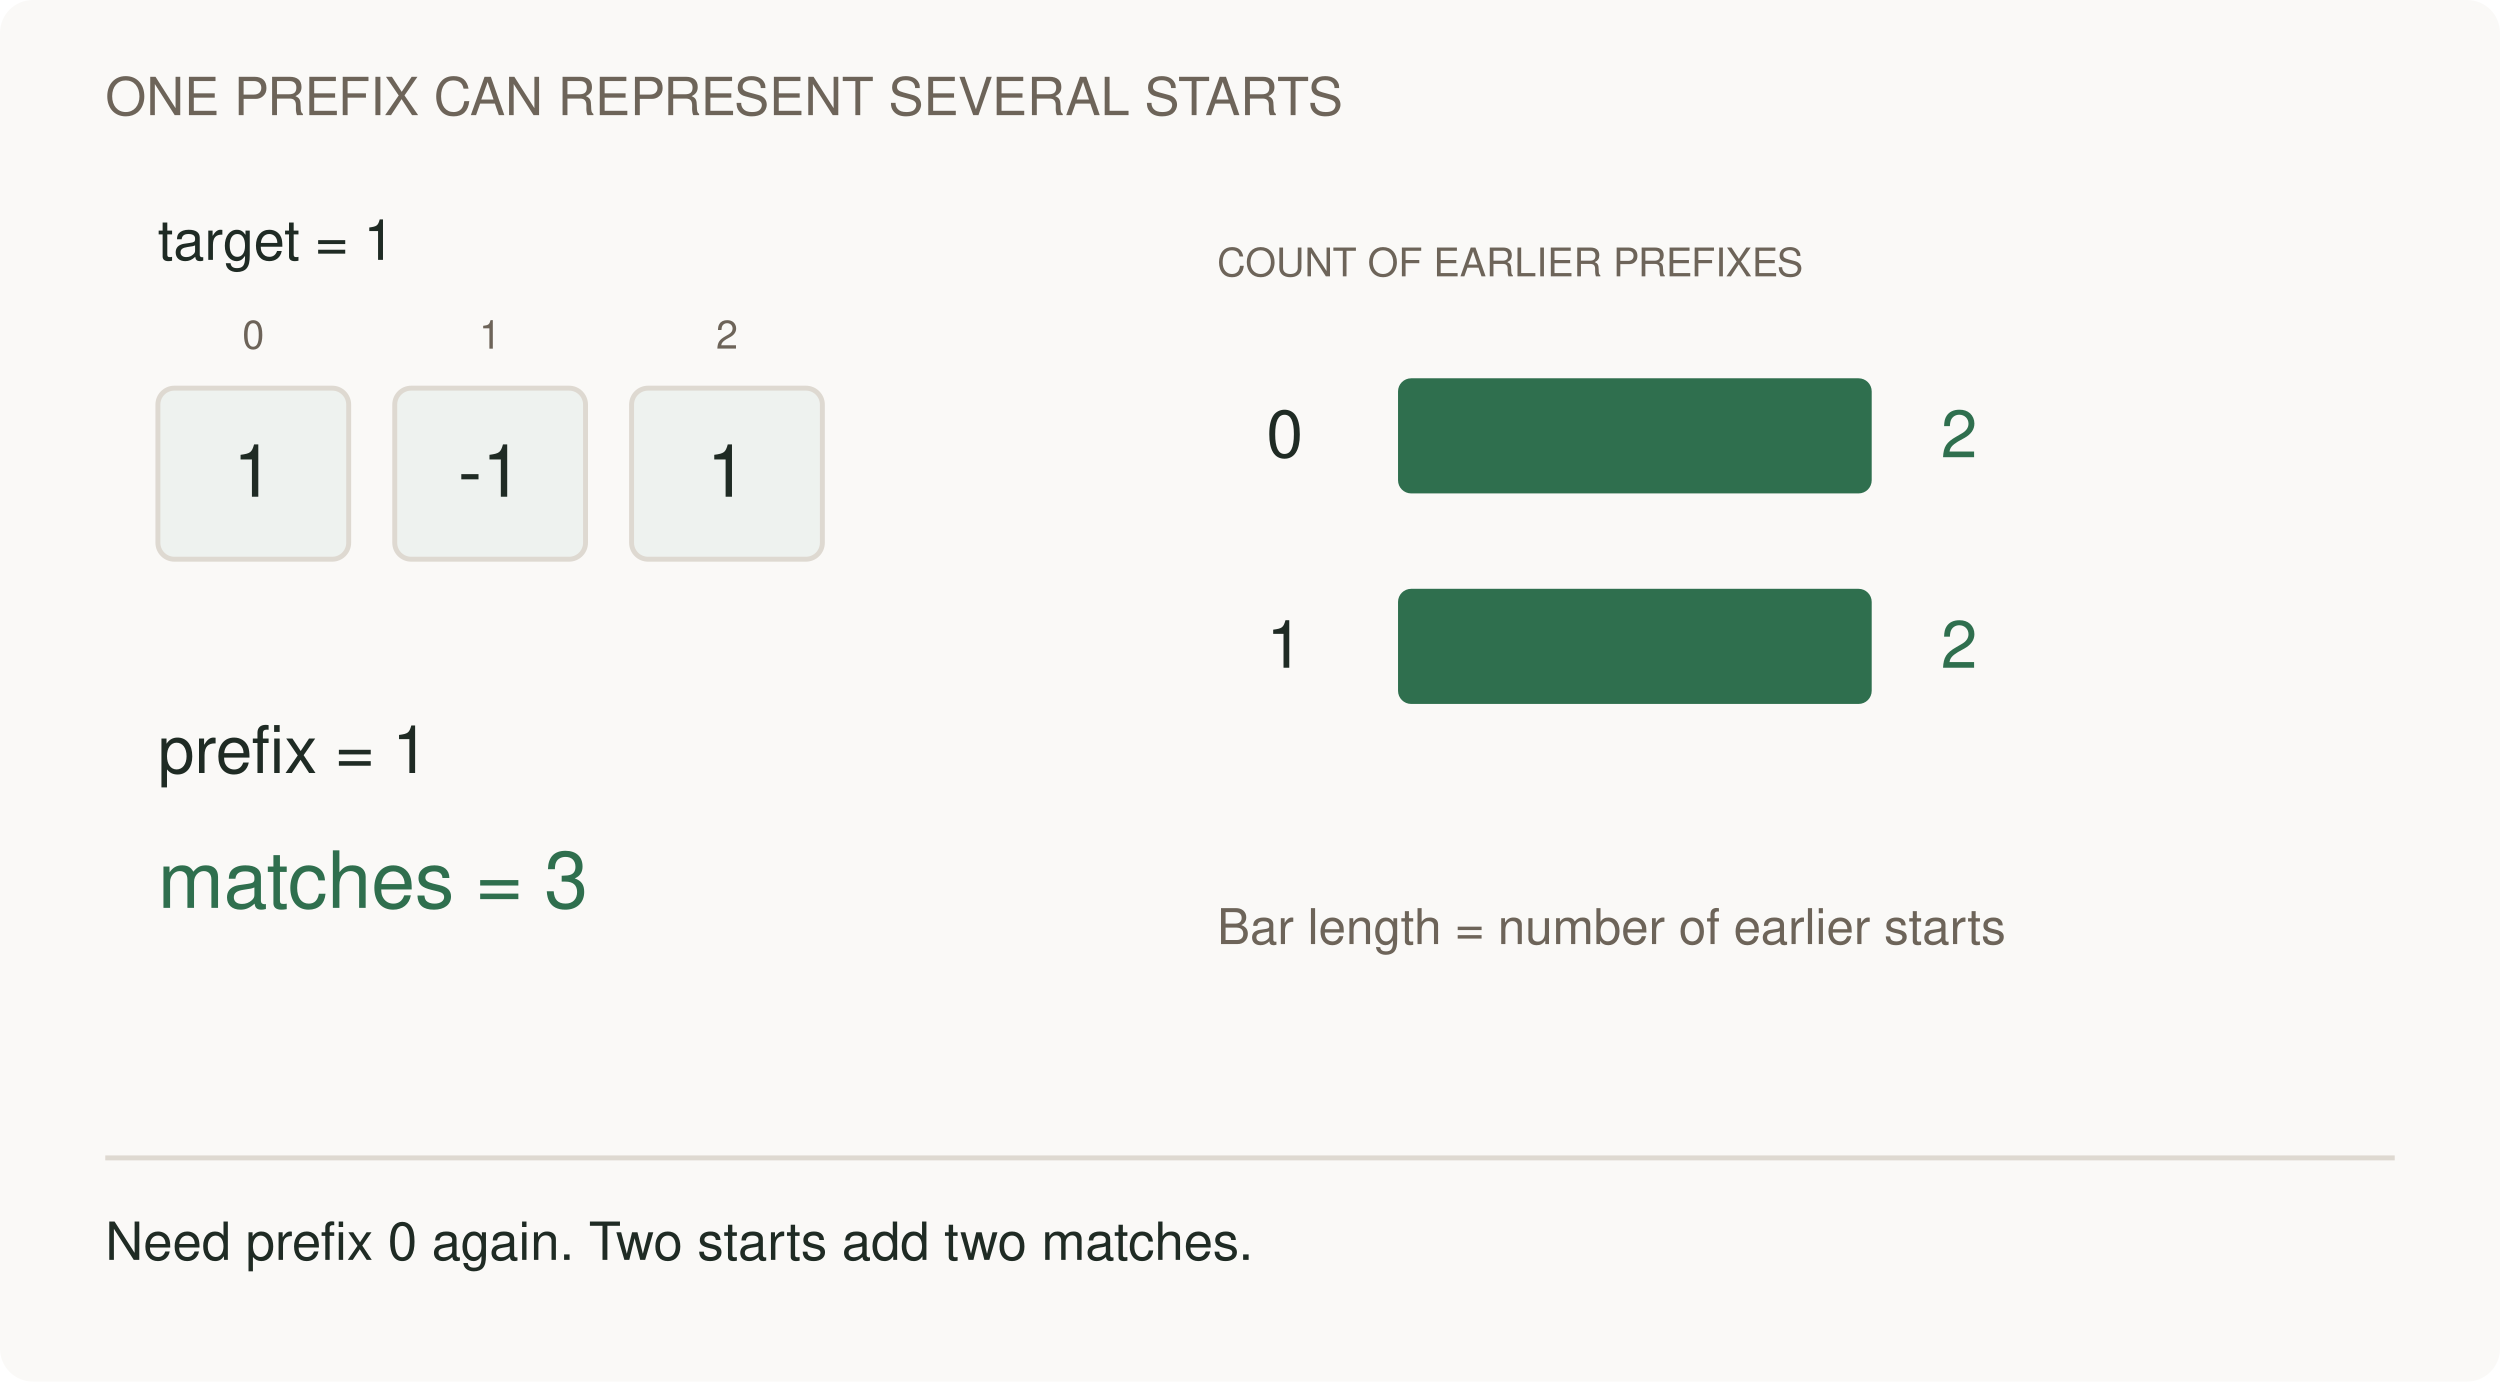
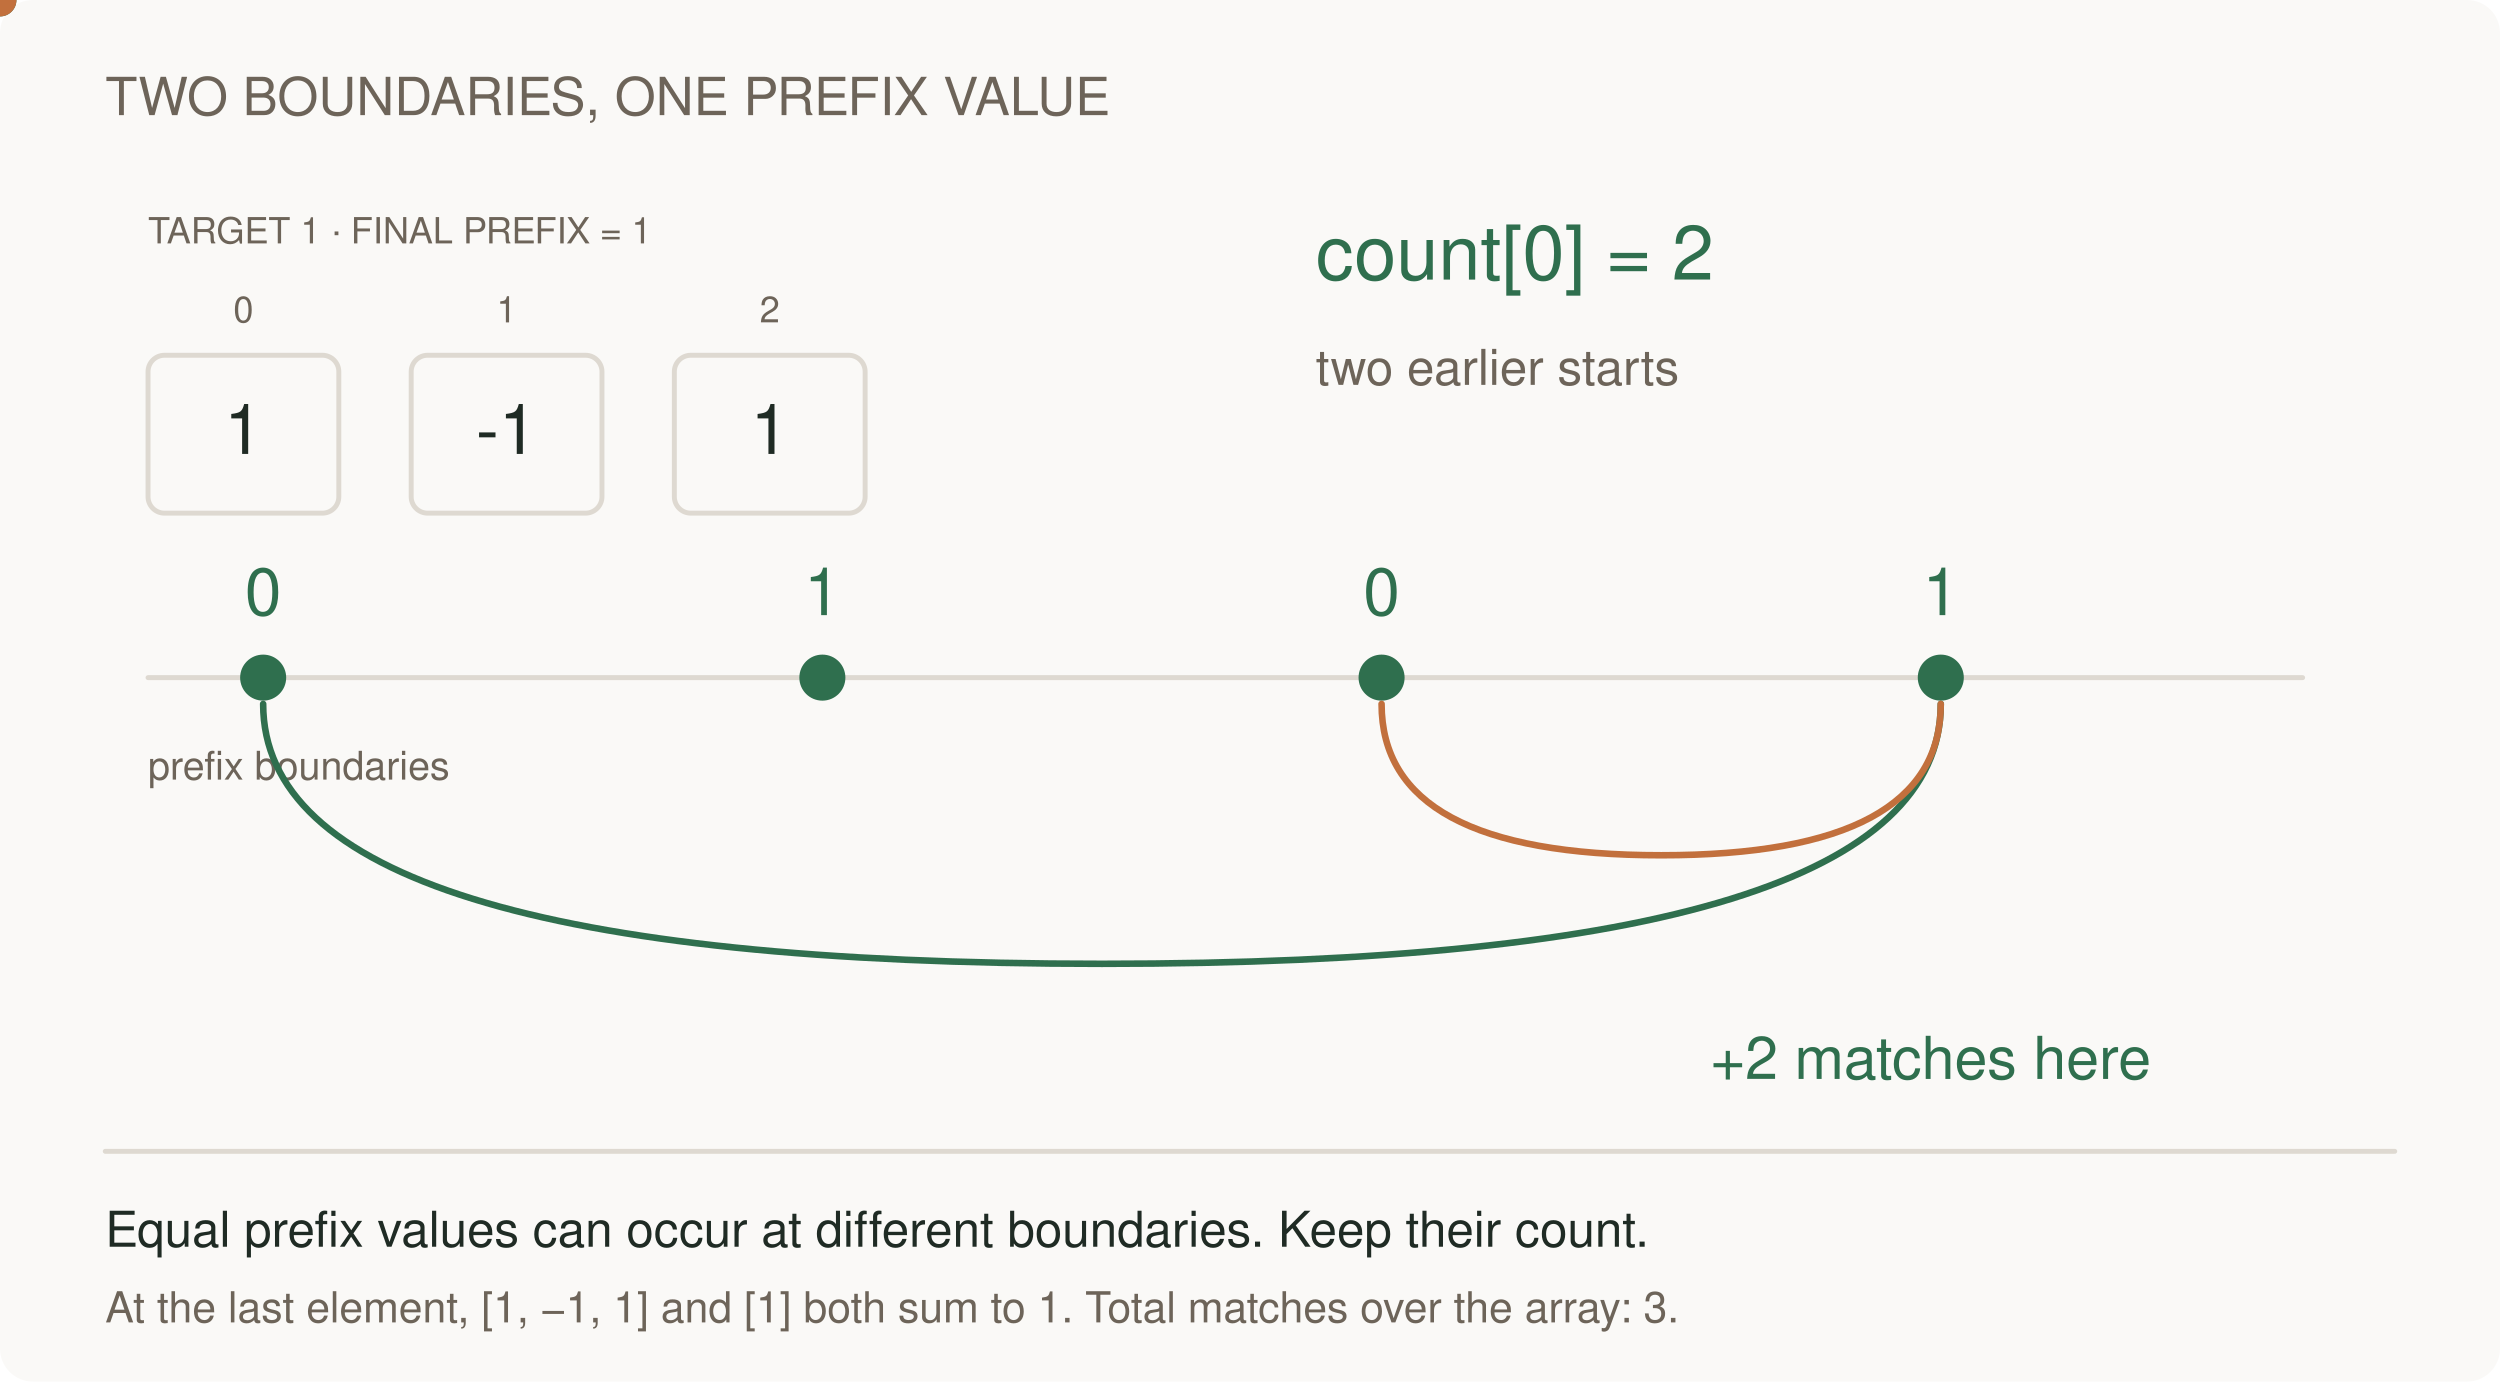
<svg xmlns="http://www.w3.org/2000/svg" viewBox="0 0 760 420" width="760" height="420" role="img" aria-labelledby="title desc">
  <defs>
-     <marker id="arrow" markerWidth="7" markerHeight="7" refX="6" refY="3.5" orient="auto">
+     <marker id="arrow" markerWidth="7" markerHeight="7" refX="6" refY="3.5" orient="auto-start-reverse">
      <path d="M0 0 L7 3.5 L0 7" fill="#6d6459" />
    </marker>
  </defs>
  <style>text{font-family:ui-sans-serif,-apple-system,Segoe UI,Helvetica,Arial,sans-serif}.still{display:none}@media(prefers-reduced-motion:reduce){.moving{display:none}.still{display:inline}}@media print{.moving{display:none}.still{display:inline}}</style>
  <rect width="760" height="420" rx="10" fill="#faf9f7" />
-   <text x="32" y="35" font-size="16" fill="#6d6459" text-anchor="start">ONE PREFIX CAN REPRESENT SEVERAL STARTS</text>
+   <text x="32" y="35" font-size="16" fill="#6d6459" text-anchor="start">TWO BOUNDARIES, ONE PREFIX VALUE</text>
  <g class="moving">
-     <text x="77.0" y="106" font-size="12" fill="#6d6459" text-anchor="middle">0</text>
-     <rect x="48" y="118" width="58" height="52" rx="5" fill="#eef2ef" stroke="#ded9d1" stroke-width="1.5">
-       <animate attributeName="fill" values="#faf9f7;#eef2ef;#eef2ef;#eef2ef;#faf9f7" keyTimes="0.0;0.25;0.5;0.75;1.0" calcMode="discrete" dur="12s" repeatCount="indefinite" />
-     </rect>
-     <text x="77.0" y="151" font-size="22" fill="#1f2b24" text-anchor="middle">1</text>
-     <text x="149.0" y="106" font-size="12" fill="#6d6459" text-anchor="middle">1</text>
-     <rect x="120" y="118" width="58" height="52" rx="5" fill="#eef2ef" stroke="#ded9d1" stroke-width="1.5">
-       <animate attributeName="fill" values="#faf9f7;#faf9f7;#eef2ef;#eef2ef;#faf9f7" keyTimes="0.0;0.25;0.5;0.75;1.0" calcMode="discrete" dur="12s" repeatCount="indefinite" />
-     </rect>
-     <text x="149.0" y="151" font-size="22" fill="#1f2b24" text-anchor="middle">-1</text>
-     <text x="221.0" y="106" font-size="12" fill="#6d6459" text-anchor="middle">2</text>
-     <rect x="192" y="118" width="58" height="52" rx="5" fill="#eef2ef" stroke="#ded9d1" stroke-width="1.5">
-       <animate attributeName="fill" values="#faf9f7;#faf9f7;#faf9f7;#eef2ef;#faf9f7" keyTimes="0.0;0.25;0.5;0.75;1.0" calcMode="discrete" dur="12s" repeatCount="indefinite" />
-     </rect>
-     <text x="221.0" y="151" font-size="22" fill="#1f2b24" text-anchor="middle">1</text>
-     <text x="48" y="79" font-size="17" fill="#1f2b24" text-anchor="start">target = 1</text>
-     <text x="370" y="84" font-size="12" fill="#6d6459" text-anchor="start">COUNT OF EARLIER PREFIXES</text>
-     <text x="385" y="139" font-size="20" fill="#1f2b24" text-anchor="start">0</text>
-     <rect x="425" y="115" height="35" width="144" fill="#2f6f4e" rx="4">
-       <animate attributeName="width" values="72;72;144;144;72" keyTimes="0.0;0.25;0.5;0.75;1.0" calcMode="discrete" dur="12s" repeatCount="indefinite" />
-     </rect>
-     <text x="385" y="203" font-size="20" fill="#1f2b24" text-anchor="start">1</text>
-     <rect x="425" y="179" height="35" width="144" fill="#2f6f4e" rx="4">
-       <animate attributeName="width" values="0;72;72;144;0" keyTimes="0.0;0.25;0.5;0.75;1.0" calcMode="discrete" dur="12s" repeatCount="indefinite" />
-     </rect>
-     <text x="590" y="139" font-size="20" fill="#2f6f4e" text-anchor="start" opacity="0">
-       <animate attributeName="opacity" values="1;0;0;0;1" keyTimes="0.0;0.25;0.5;0.75;1.0" calcMode="discrete" dur="12s" repeatCount="indefinite" />1</text>
-     <text x="590" y="139" font-size="20" fill="#2f6f4e" text-anchor="start" opacity="0">
-       <animate attributeName="opacity" values="0;1;0;0;0" keyTimes="0.0;0.25;0.5;0.75;1.0" calcMode="discrete" dur="12s" repeatCount="indefinite" />1</text>
-     <text x="590" y="139" font-size="20" fill="#2f6f4e" text-anchor="start" opacity="0">
-       <animate attributeName="opacity" values="0;0;1;0;0" keyTimes="0.0;0.25;0.5;0.75;1.0" calcMode="discrete" dur="12s" repeatCount="indefinite" />2</text>
-     <text x="590" y="139" font-size="20" fill="#2f6f4e" text-anchor="start" opacity="1">
-       <animate attributeName="opacity" values="0;0;0;1;0" keyTimes="0.0;0.25;0.5;0.75;1.0" calcMode="discrete" dur="12s" repeatCount="indefinite" />2</text>
-     <text x="590" y="203" font-size="20" fill="#2f6f4e" text-anchor="start" opacity="0">
-       <animate attributeName="opacity" values="1;0;0;0;1" keyTimes="0.0;0.25;0.5;0.75;1.0" calcMode="discrete" dur="12s" repeatCount="indefinite" />0</text>
-     <text x="590" y="203" font-size="20" fill="#2f6f4e" text-anchor="start" opacity="0">
-       <animate attributeName="opacity" values="0;1;0;0;0" keyTimes="0.0;0.25;0.5;0.75;1.0" calcMode="discrete" dur="12s" repeatCount="indefinite" />1</text>
-     <text x="590" y="203" font-size="20" fill="#2f6f4e" text-anchor="start" opacity="0">
-       <animate attributeName="opacity" values="0;0;1;0;0" keyTimes="0.0;0.25;0.5;0.75;1.0" calcMode="discrete" dur="12s" repeatCount="indefinite" />1</text>
-     <text x="590" y="203" font-size="20" fill="#2f6f4e" text-anchor="start" opacity="1">
-       <animate attributeName="opacity" values="0;0;0;1;0" keyTimes="0.0;0.25;0.5;0.75;1.0" calcMode="discrete" dur="12s" repeatCount="indefinite" />2</text>
-     <text x="48" y="235" font-size="20" fill="#1f2b24" text-anchor="start" opacity="0">
-       <animate attributeName="opacity" values="1;0;0;0;1" keyTimes="0.0;0.25;0.5;0.75;1.0" calcMode="discrete" dur="12s" repeatCount="indefinite" />prefix = 0</text>
-     <text x="48" y="235" font-size="20" fill="#1f2b24" text-anchor="start" opacity="0">
-       <animate attributeName="opacity" values="0;1;0;0;0" keyTimes="0.0;0.25;0.5;0.75;1.0" calcMode="discrete" dur="12s" repeatCount="indefinite" />prefix = 1</text>
-     <text x="48" y="235" font-size="20" fill="#1f2b24" text-anchor="start" opacity="0">
-       <animate attributeName="opacity" values="0;0;1;0;0" keyTimes="0.0;0.25;0.5;0.75;1.0" calcMode="discrete" dur="12s" repeatCount="indefinite" />prefix = 0</text>
-     <text x="48" y="235" font-size="20" fill="#1f2b24" text-anchor="start" opacity="1">
-       <animate attributeName="opacity" values="0;0;0;1;0" keyTimes="0.0;0.25;0.5;0.75;1.0" calcMode="discrete" dur="12s" repeatCount="indefinite" />prefix = 1</text>
-     <text x="48" y="276" font-size="24" fill="#2f6f4e" text-anchor="start" opacity="0">
-       <animate attributeName="opacity" values="1;0;0;0;1" keyTimes="0.0;0.25;0.5;0.75;1.0" calcMode="discrete" dur="12s" repeatCount="indefinite" />matches = 0</text>
-     <text x="48" y="276" font-size="24" fill="#2f6f4e" text-anchor="start" opacity="0">
-       <animate attributeName="opacity" values="0;1;0;0;0" keyTimes="0.0;0.25;0.5;0.75;1.0" calcMode="discrete" dur="12s" repeatCount="indefinite" />matches = 1</text>
-     <text x="48" y="276" font-size="24" fill="#2f6f4e" text-anchor="start" opacity="0">
-       <animate attributeName="opacity" values="0;0;1;0;0" keyTimes="0.0;0.25;0.5;0.75;1.0" calcMode="discrete" dur="12s" repeatCount="indefinite" />matches = 1</text>
-     <text x="48" y="276" font-size="24" fill="#2f6f4e" text-anchor="start" opacity="1">
-       <animate attributeName="opacity" values="0;0;0;1;0" keyTimes="0.0;0.25;0.5;0.75;1.0" calcMode="discrete" dur="12s" repeatCount="indefinite" />matches = 3</text>
-     <text x="370" y="287" font-size="15" fill="#6d6459" text-anchor="start">Bar length = number of earlier starts</text>
-     <line x1="32" y1="352" x2="728" y2="352" stroke="#ded9d1" stroke-width="1.5" />
-     <text x="32" y="383" font-size="16" fill="#1f2b24" text-anchor="start" opacity="0">
-       <animate attributeName="opacity" values="1;0;0;0;1" keyTimes="0.0;0.25;0.5;0.75;1.0" calcMode="discrete" dur="12s" repeatCount="indefinite" />Seed prefix 0 once: ranges may start at index 0.</text>
-     <text x="32" y="383" font-size="16" fill="#1f2b24" text-anchor="start" opacity="0">
-       <animate attributeName="opacity" values="0;1;0;0;0" keyTimes="0.0;0.25;0.5;0.75;1.0" calcMode="discrete" dur="12s" repeatCount="indefinite" />Need prefix 0. One earlier start matches.</text>
-     <text x="32" y="383" font-size="16" fill="#1f2b24" text-anchor="start" opacity="0">
-       <animate attributeName="opacity" values="0;0;1;0;0" keyTimes="0.0;0.25;0.5;0.75;1.0" calcMode="discrete" dur="12s" repeatCount="indefinite" />Need prefix -1. No match; store another prefix 0.</text>
-     <text x="32" y="383" font-size="16" fill="#1f2b24" text-anchor="start" opacity="1">
-       <animate attributeName="opacity" values="0;0;0;1;0" keyTimes="0.0;0.25;0.5;0.75;1.0" calcMode="discrete" dur="12s" repeatCount="indefinite" />Need prefix 0 again. Two starts add two matches.</text>
+     <rect x="45" y="108" width="58" height="48" rx="5" stroke="#ded9d1" stroke-width="1.5" fill="#faf9f7" />
+     <text x="74.0" y="138" font-size="21" fill="#1f2b24" text-anchor="middle">1</text>
+     <text x="74.0" y="98" font-size="11" fill="#6d6459" text-anchor="middle">0</text>
+     <rect x="125" y="108" width="58" height="48" rx="5" stroke="#ded9d1" stroke-width="1.5" fill="#faf9f7" />
+     <text x="154.0" y="138" font-size="21" fill="#1f2b24" text-anchor="middle">-1</text>
+     <text x="154.0" y="98" font-size="11" fill="#6d6459" text-anchor="middle">1</text>
+     <rect x="205" y="108" width="58" height="48" rx="5" stroke="#ded9d1" stroke-width="1.5" fill="#faf9f7" />
+     <text x="234.0" y="138" font-size="21" fill="#1f2b24" text-anchor="middle">1</text>
+     <text x="234.0" y="98" font-size="11" fill="#6d6459" text-anchor="middle">2</text>
+     <text x="45" y="74" font-size="11" fill="#6d6459" text-anchor="start">TARGET 1 · FINAL PREFIX = 1</text>
+     <path d="M45 206 H700" stroke="#ded9d1" stroke-width="1.5" fill="none" stroke-linecap="round" stroke-linejoin="round" />
+     <text x="45" y="237" font-size="12" fill="#6d6459" text-anchor="start">prefix boundaries</text>
+     <circle cx="80" cy="206" r="7" fill="#2f6f4e" />
+     <text x="80" y="187" font-size="20" fill="#2f6f4e" text-anchor="middle">0</text>
+     <circle cx="250" cy="206" r="7" fill="#2f6f4e" />
+     <text x="250" y="187" font-size="20" fill="#2f6f4e" text-anchor="middle">1</text>
+     <circle cx="420" cy="206" r="7" fill="#2f6f4e" />
+     <text x="420" y="187" font-size="20" fill="#2f6f4e" text-anchor="middle">0</text>
+     <circle cx="590" cy="206" r="7" fill="#2f6f4e" />
+     <text x="590" y="187" font-size="20" fill="#2f6f4e" text-anchor="middle">1</text>
+     <path d="M80 214 Q80 293 335 293 Q590 293 590 214" stroke="#2f6f4e" stroke-width="2" fill="none" stroke-linecap="round" stroke-linejoin="round" />
+     <path d="M420 214 Q420 260 505 260 Q590 260 590 214" stroke="#c2703d" stroke-width="2" fill="none" stroke-linecap="round" stroke-linejoin="round" />
+     <g>
+       <circle cx="0" cy="0" r="5" fill="#2f6f4e" />
+       <animateMotion path="M80 214 Q80 293 335 293 Q590 293 590 214" dur="5s" repeatCount="indefinite" calcMode="linear" keyTimes="0;0.05;0.75;1" keyPoints="0;0;1;1" />
+       <animate attributeName="opacity" values="0;0;1;1;0;0" keyTimes="0;0.049;0.05;0.749;0.75;1" dur="5s" repeatCount="indefinite" calcMode="linear" />
+     </g>
+     <g>
+       <circle cx="0" cy="0" r="5" fill="#c2703d" />
+       <animateMotion path="M420 214 Q420 260 505 260 Q590 260 590 214" dur="5s" repeatCount="indefinite" calcMode="linear" keyTimes="0;0.05;0.75;1" keyPoints="0;0;1;1" />
+       <animate attributeName="opacity" values="0;0;1;1;0;0" keyTimes="0;0.049;0.05;0.749;0.75;1" dur="5s" repeatCount="indefinite" calcMode="linear" />
+     </g>
+     <text x="400" y="85" font-size="23" fill="#2f6f4e" text-anchor="start">count[0] = 2</text>
+     <text x="400" y="117" font-size="15" fill="#6d6459" text-anchor="start">two earlier starts</text>
+     <text x="520" y="328" font-size="18" fill="#2f6f4e" text-anchor="start">+2 matches here</text>
+     <path d="M32 350 H728" stroke="#ded9d1" stroke-width="1.5" fill="none" stroke-linecap="round" stroke-linejoin="round" />
+     <text x="32" y="379" font-size="15" fill="#1f2b24" text-anchor="start">Equal prefix values can occur at different boundaries. Keep their count.</text>
+     <text x="32" y="402" font-size="13" fill="#6d6459" text-anchor="start">At the last element, [1, −1, 1] and [1] both sum to 1. Total matches over the array: 3.</text>
  </g>
  <g class="still">
-     <text x="77.0" y="106" font-size="12" fill="#6d6459" text-anchor="middle">0</text>
-     <rect x="48" y="118" width="58" height="52" rx="5" fill="#eef2ef" stroke="#ded9d1" stroke-width="1.5" />
-     <text x="77.0" y="151" font-size="22" fill="#1f2b24" text-anchor="middle">1</text>
-     <text x="149.0" y="106" font-size="12" fill="#6d6459" text-anchor="middle">1</text>
-     <rect x="120" y="118" width="58" height="52" rx="5" fill="#eef2ef" stroke="#ded9d1" stroke-width="1.5" />
-     <text x="149.0" y="151" font-size="22" fill="#1f2b24" text-anchor="middle">-1</text>
-     <text x="221.0" y="106" font-size="12" fill="#6d6459" text-anchor="middle">2</text>
-     <rect x="192" y="118" width="58" height="52" rx="5" fill="#eef2ef" stroke="#ded9d1" stroke-width="1.5" />
-     <text x="221.0" y="151" font-size="22" fill="#1f2b24" text-anchor="middle">1</text>
-     <text x="48" y="79" font-size="17" fill="#1f2b24" text-anchor="start">target = 1</text>
-     <text x="370" y="84" font-size="12" fill="#6d6459" text-anchor="start">COUNT OF EARLIER PREFIXES</text>
-     <text x="385" y="139" font-size="20" fill="#1f2b24" text-anchor="start">0</text>
-     <rect x="425" y="115" height="35" width="144" fill="#2f6f4e" rx="4" />
-     <text x="385" y="203" font-size="20" fill="#1f2b24" text-anchor="start">1</text>
-     <rect x="425" y="179" height="35" width="144" fill="#2f6f4e" rx="4" />
-     <text x="590" y="139" font-size="20" fill="#2f6f4e" text-anchor="start" opacity="0">1</text>
-     <text x="590" y="139" font-size="20" fill="#2f6f4e" text-anchor="start" opacity="0">1</text>
-     <text x="590" y="139" font-size="20" fill="#2f6f4e" text-anchor="start" opacity="0">2</text>
-     <text x="590" y="139" font-size="20" fill="#2f6f4e" text-anchor="start" opacity="1">2</text>
-     <text x="590" y="203" font-size="20" fill="#2f6f4e" text-anchor="start" opacity="0">0</text>
-     <text x="590" y="203" font-size="20" fill="#2f6f4e" text-anchor="start" opacity="0">1</text>
-     <text x="590" y="203" font-size="20" fill="#2f6f4e" text-anchor="start" opacity="0">1</text>
-     <text x="590" y="203" font-size="20" fill="#2f6f4e" text-anchor="start" opacity="1">2</text>
-     <text x="48" y="235" font-size="20" fill="#1f2b24" text-anchor="start" opacity="0">prefix = 0</text>
-     <text x="48" y="235" font-size="20" fill="#1f2b24" text-anchor="start" opacity="0">prefix = 1</text>
-     <text x="48" y="235" font-size="20" fill="#1f2b24" text-anchor="start" opacity="0">prefix = 0</text>
-     <text x="48" y="235" font-size="20" fill="#1f2b24" text-anchor="start" opacity="1">prefix = 1</text>
-     <text x="48" y="276" font-size="24" fill="#2f6f4e" text-anchor="start" opacity="0">matches = 0</text>
-     <text x="48" y="276" font-size="24" fill="#2f6f4e" text-anchor="start" opacity="0">matches = 1</text>
-     <text x="48" y="276" font-size="24" fill="#2f6f4e" text-anchor="start" opacity="0">matches = 1</text>
-     <text x="48" y="276" font-size="24" fill="#2f6f4e" text-anchor="start" opacity="1">matches = 3</text>
-     <text x="370" y="287" font-size="15" fill="#6d6459" text-anchor="start">Bar length = number of earlier starts</text>
-     <line x1="32" y1="352" x2="728" y2="352" stroke="#ded9d1" stroke-width="1.5" />
-     <text x="32" y="383" font-size="16" fill="#1f2b24" text-anchor="start" opacity="0">Seed prefix 0 once: ranges may start at index 0.</text>
-     <text x="32" y="383" font-size="16" fill="#1f2b24" text-anchor="start" opacity="0">Need prefix 0. One earlier start matches.</text>
-     <text x="32" y="383" font-size="16" fill="#1f2b24" text-anchor="start" opacity="0">Need prefix -1. No match; store another prefix 0.</text>
-     <text x="32" y="383" font-size="16" fill="#1f2b24" text-anchor="start" opacity="1">Need prefix 0 again. Two starts add two matches.</text>
+     <rect x="45" y="108" width="58" height="48" rx="5" stroke="#ded9d1" stroke-width="1.5" fill="#faf9f7" />
+     <text x="74.0" y="138" font-size="21" fill="#1f2b24" text-anchor="middle">1</text>
+     <text x="74.0" y="98" font-size="11" fill="#6d6459" text-anchor="middle">0</text>
+     <rect x="125" y="108" width="58" height="48" rx="5" stroke="#ded9d1" stroke-width="1.5" fill="#faf9f7" />
+     <text x="154.0" y="138" font-size="21" fill="#1f2b24" text-anchor="middle">-1</text>
+     <text x="154.0" y="98" font-size="11" fill="#6d6459" text-anchor="middle">1</text>
+     <rect x="205" y="108" width="58" height="48" rx="5" stroke="#ded9d1" stroke-width="1.5" fill="#faf9f7" />
+     <text x="234.0" y="138" font-size="21" fill="#1f2b24" text-anchor="middle">1</text>
+     <text x="234.0" y="98" font-size="11" fill="#6d6459" text-anchor="middle">2</text>
+     <text x="45" y="74" font-size="11" fill="#6d6459" text-anchor="start">TARGET 1 · FINAL PREFIX = 1</text>
+     <path d="M45 206 H700" stroke="#ded9d1" stroke-width="1.5" fill="none" stroke-linecap="round" stroke-linejoin="round" />
+     <text x="45" y="237" font-size="12" fill="#6d6459" text-anchor="start">prefix boundaries</text>
+     <circle cx="80" cy="206" r="7" fill="#2f6f4e" />
+     <text x="80" y="187" font-size="20" fill="#2f6f4e" text-anchor="middle">0</text>
+     <circle cx="250" cy="206" r="7" fill="#2f6f4e" />
+     <text x="250" y="187" font-size="20" fill="#2f6f4e" text-anchor="middle">1</text>
+     <circle cx="420" cy="206" r="7" fill="#2f6f4e" />
+     <text x="420" y="187" font-size="20" fill="#2f6f4e" text-anchor="middle">0</text>
+     <circle cx="590" cy="206" r="7" fill="#2f6f4e" />
+     <text x="590" y="187" font-size="20" fill="#2f6f4e" text-anchor="middle">1</text>
+     <path d="M80 214 Q80 293 335 293 Q590 293 590 214" stroke="#2f6f4e" stroke-width="2" fill="none" stroke-linecap="round" stroke-linejoin="round" />
+     <path d="M420 214 Q420 260 505 260 Q590 260 590 214" stroke="#c2703d" stroke-width="2" fill="none" stroke-linecap="round" stroke-linejoin="round" />
+     <text x="400" y="85" font-size="23" fill="#2f6f4e" text-anchor="start">count[0] = 2</text>
+     <text x="400" y="117" font-size="15" fill="#6d6459" text-anchor="start">two earlier starts</text>
+     <text x="520" y="328" font-size="18" fill="#2f6f4e" text-anchor="start">+2 matches here</text>
+     <path d="M32 350 H728" stroke="#ded9d1" stroke-width="1.5" fill="none" stroke-linecap="round" stroke-linejoin="round" />
+     <text x="32" y="379" font-size="15" fill="#1f2b24" text-anchor="start">Equal prefix values can occur at different boundaries. Keep their count.</text>
+     <text x="32" y="402" font-size="13" fill="#6d6459" text-anchor="start">At the last element, [1, −1, 1] and [1] both sum to 1. Total matches over the array: 3.</text>
  </g>
</svg>
